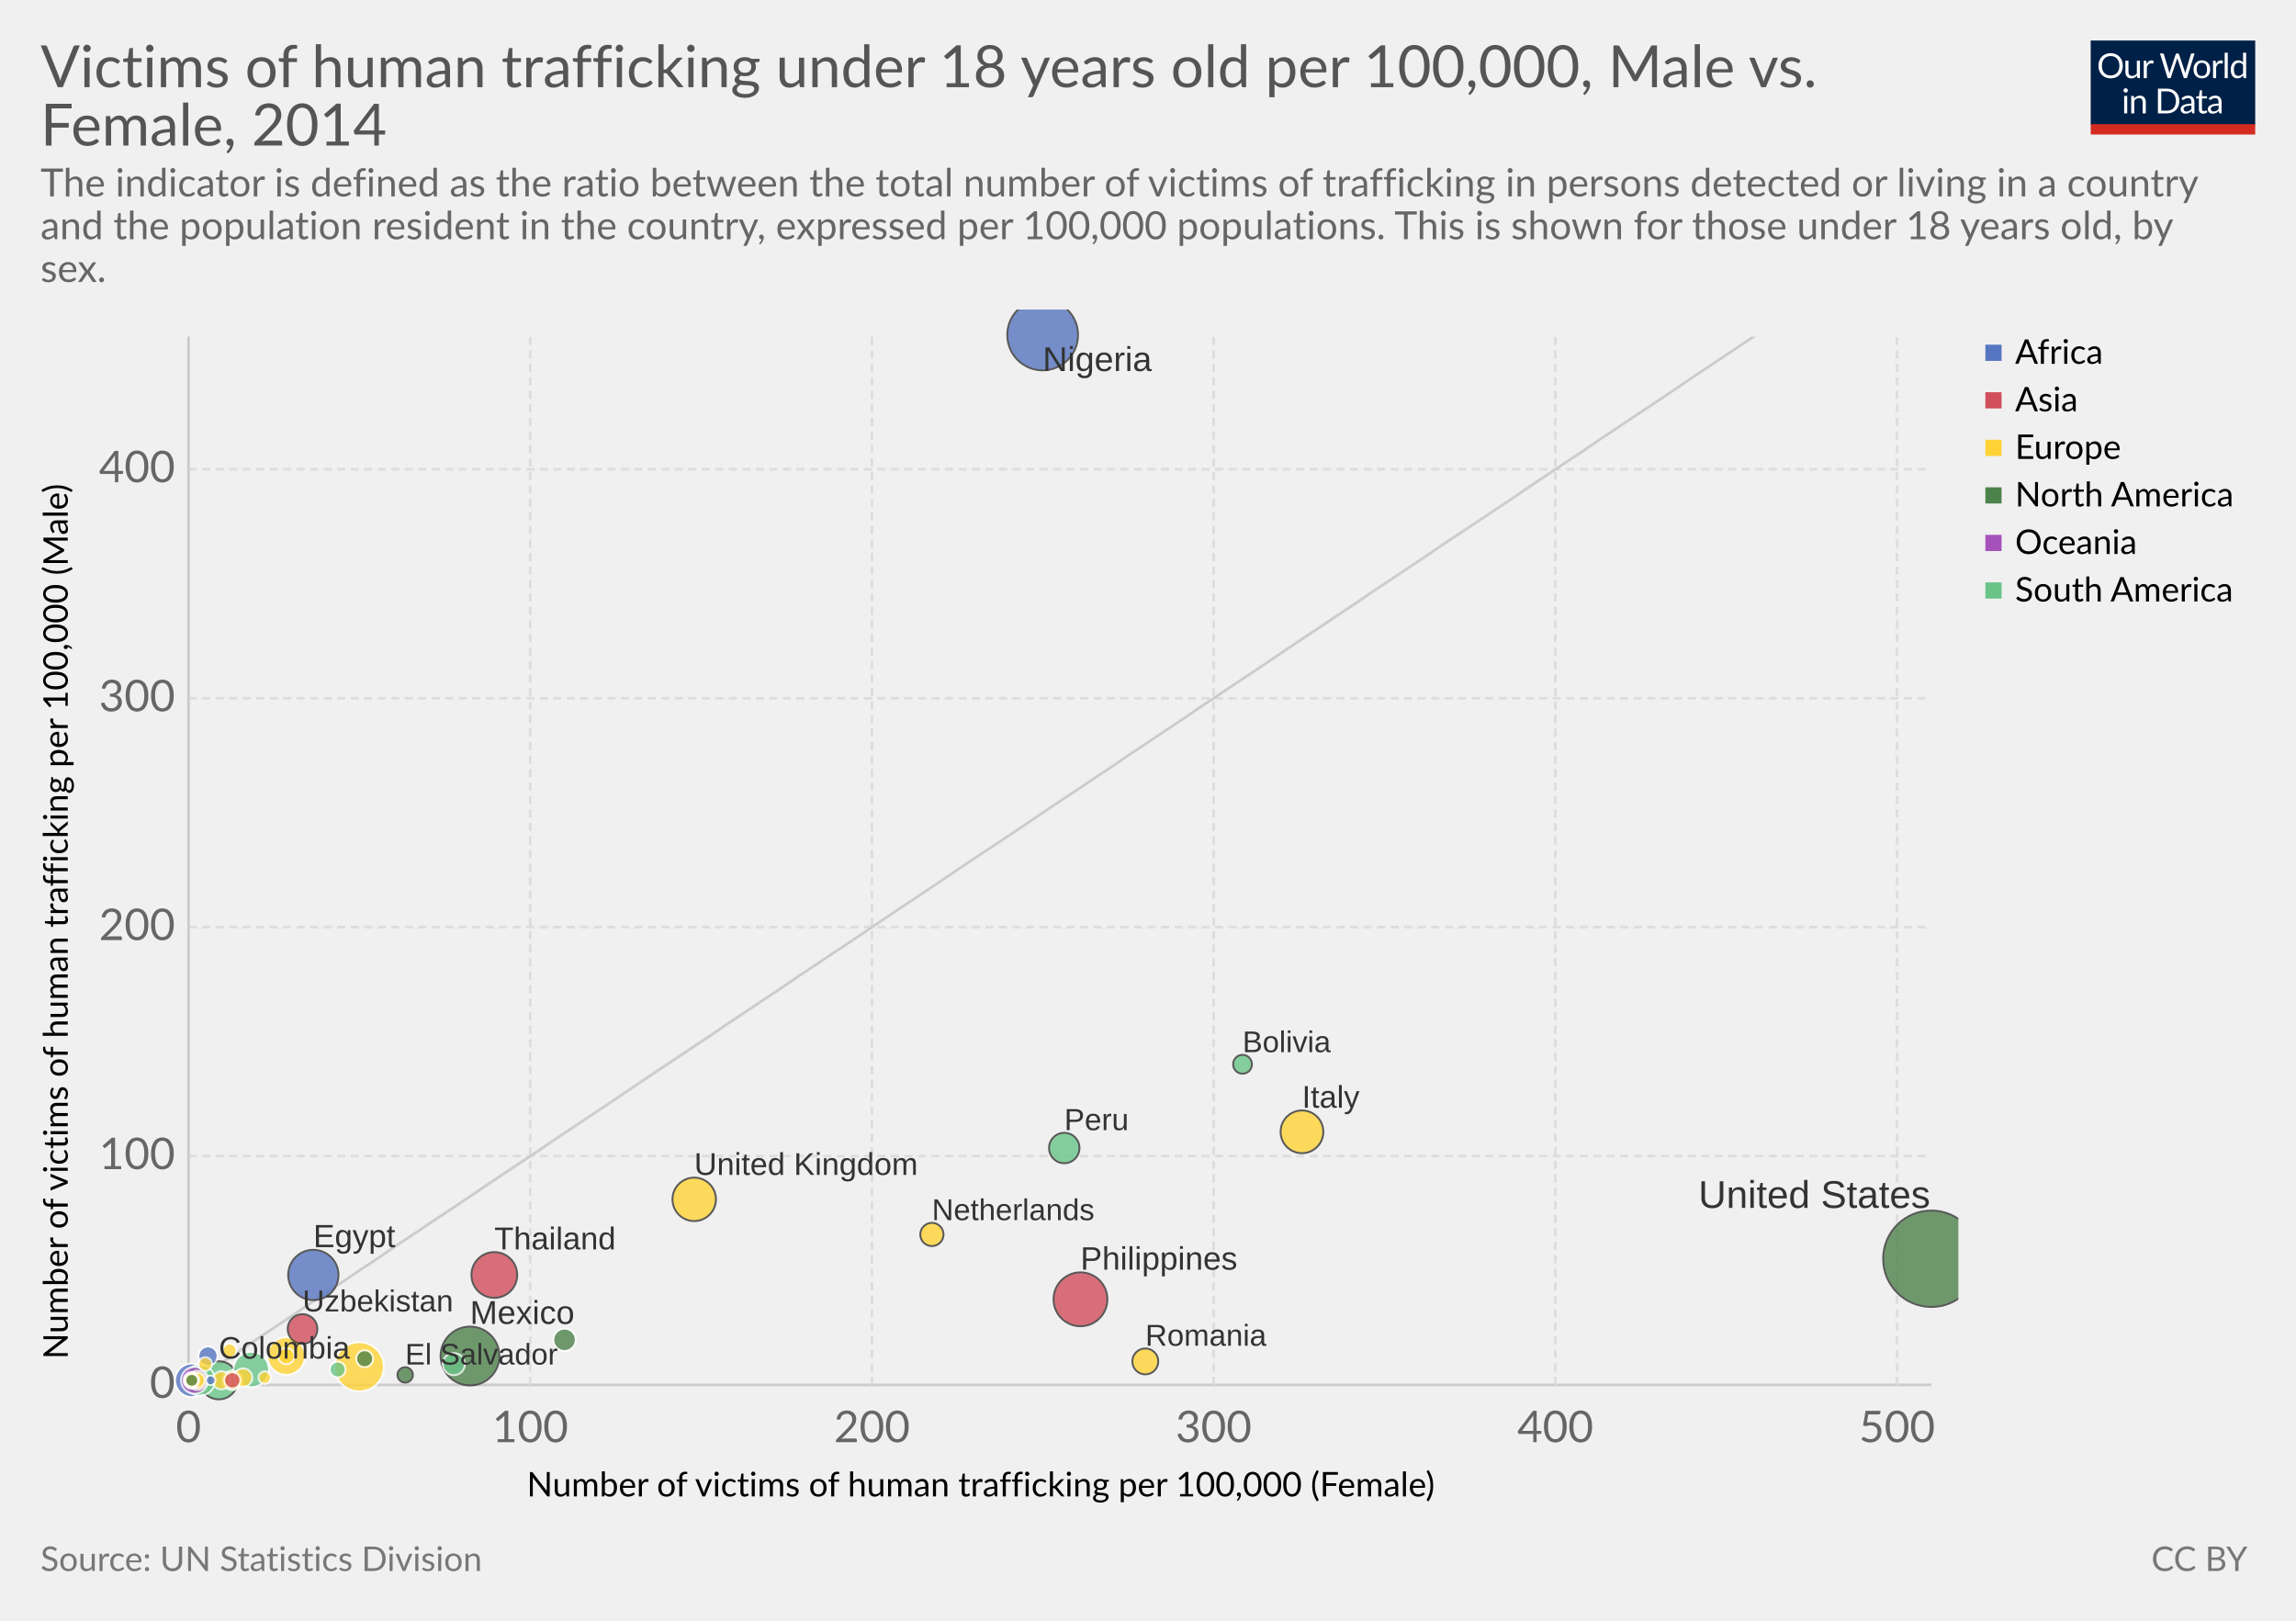
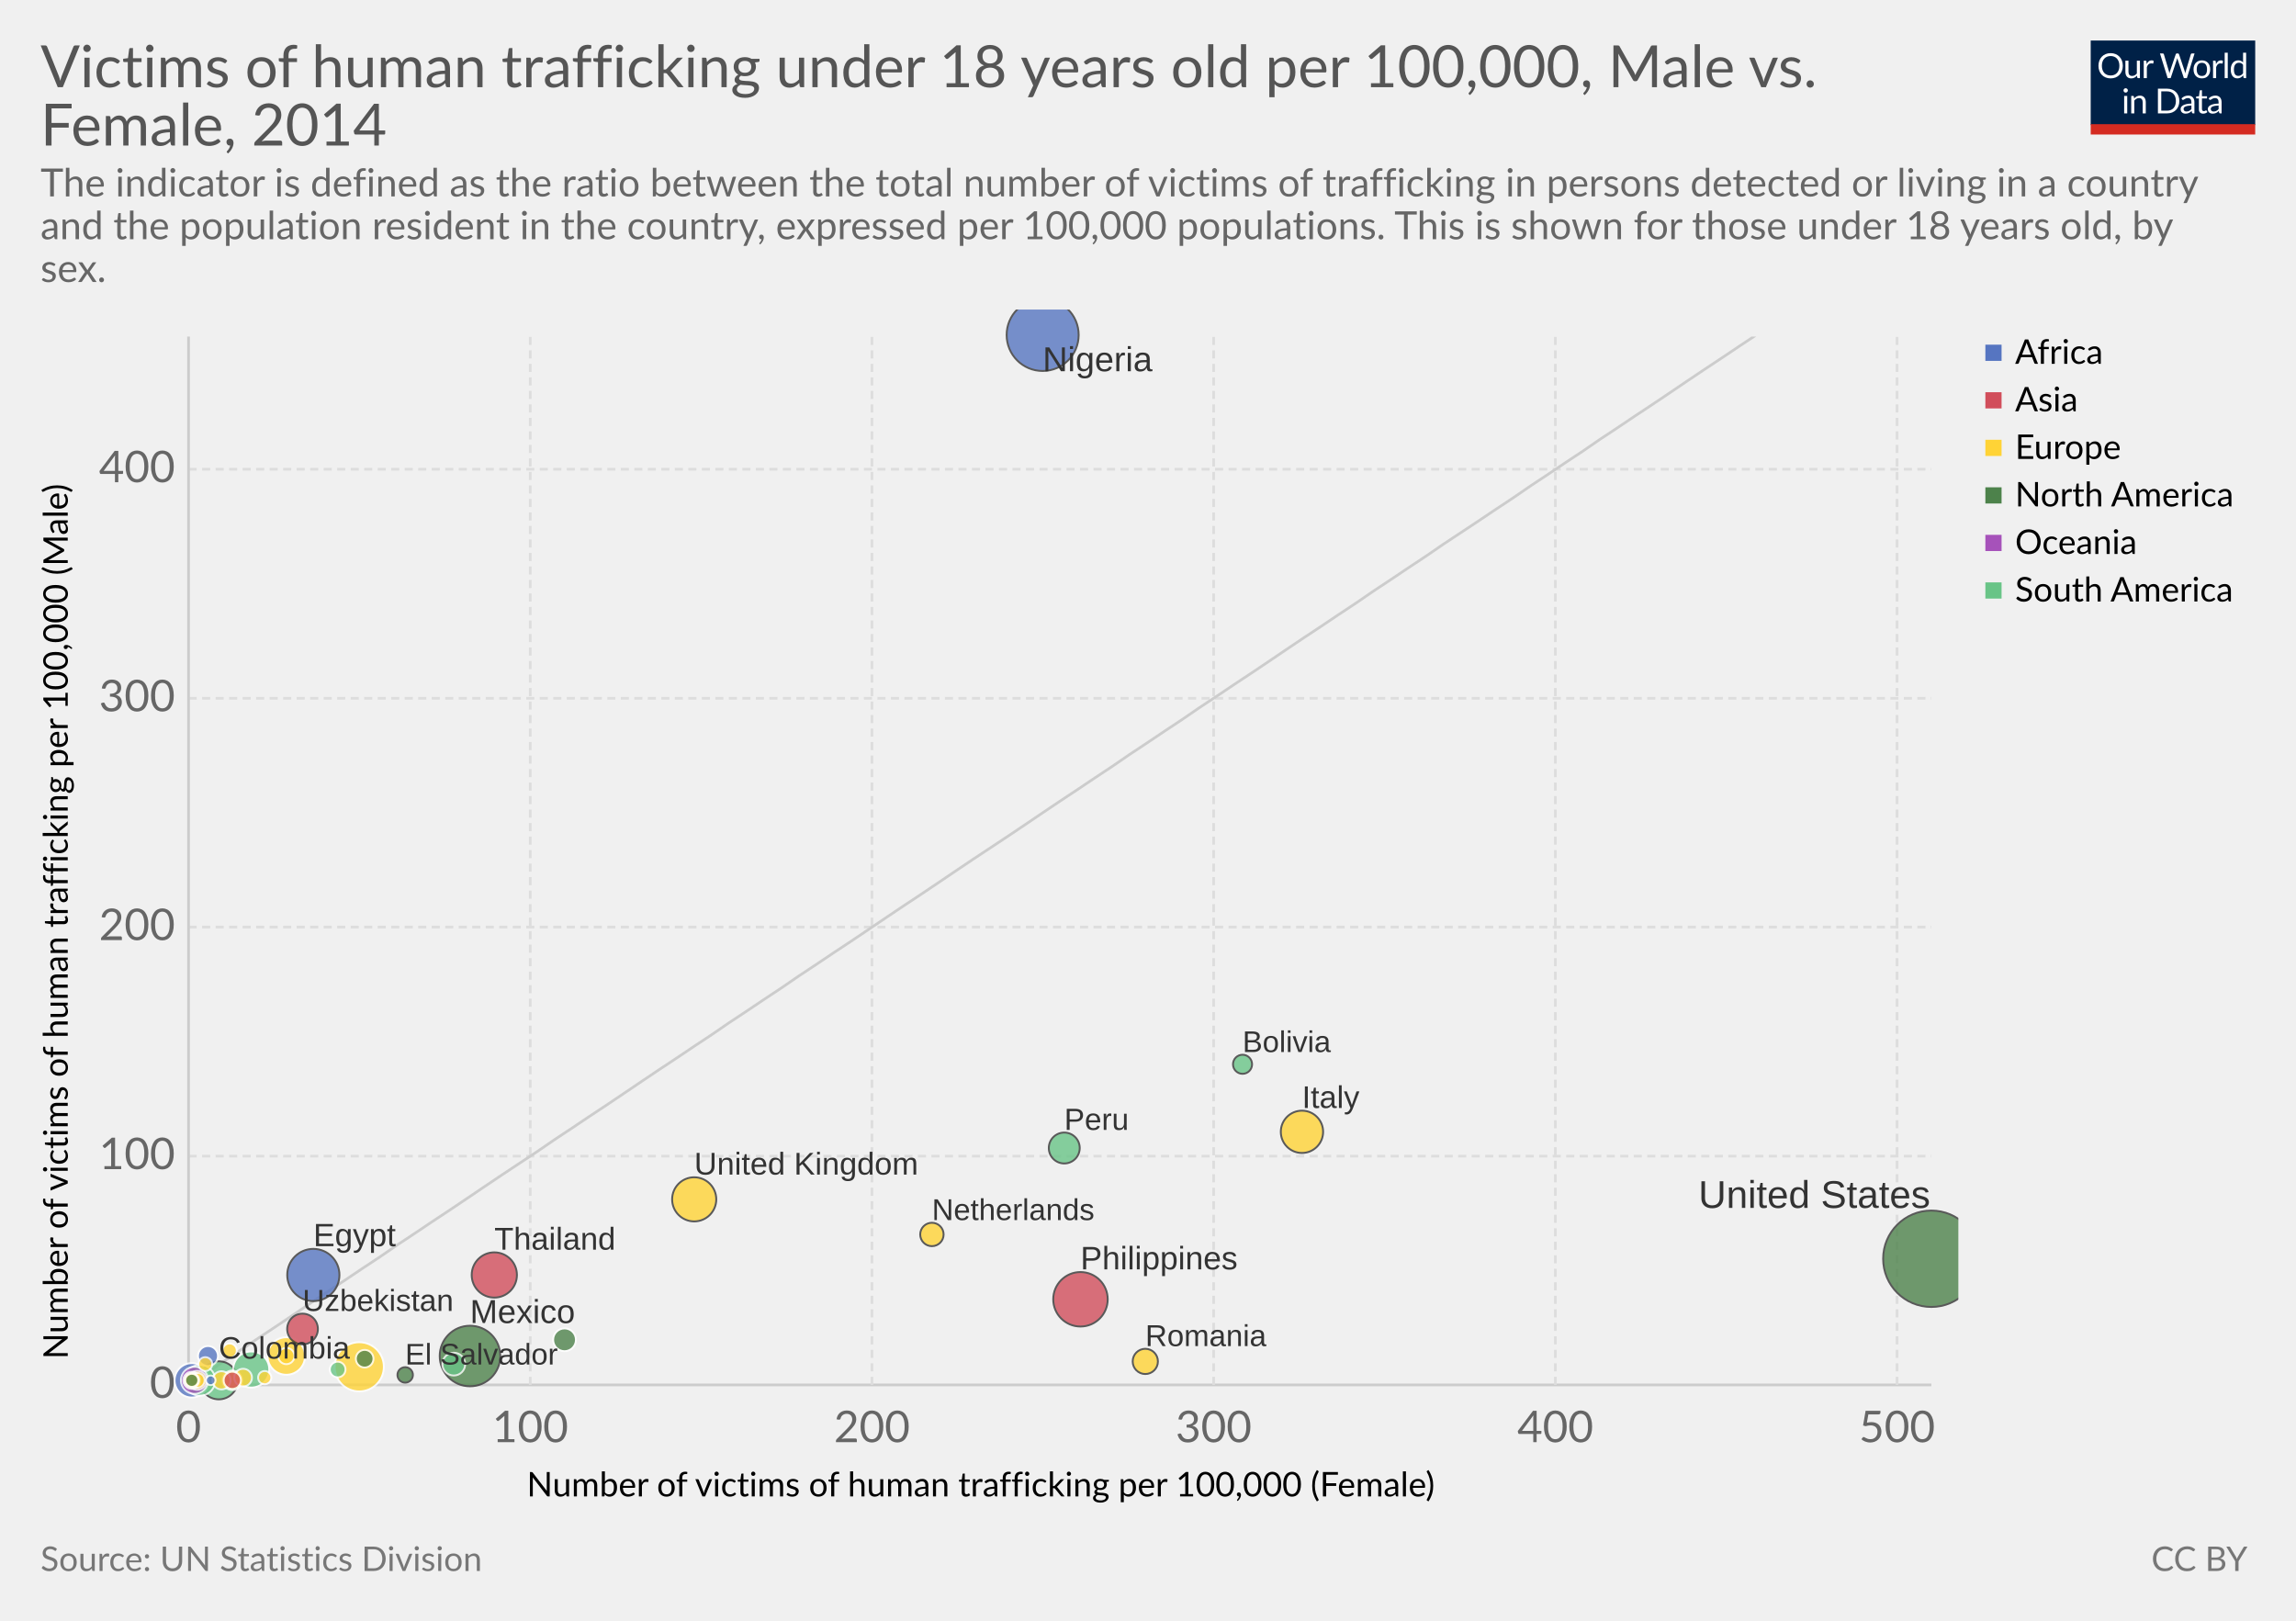
<svg xmlns="http://www.w3.org/2000/svg" version="1.1" style="font-family:Lato, 'Helvetica Neue', Helvetica, Arial, sans-serif;font-size:18px;background-color:white;text-rendering:optimizeLegibility;-webkit-font-smoothing:antialiased" width="850" height="600">
  <g class="HeaderView">
    <g transform="translate(774, 15) scale(0.29)">
      <svg width="210" height="120" viewBox="0 0 210 120" fill="none">
        <g clip-path="url(#clip0)">
          <path d="M0 0H210V107.89H0V0Z" fill="#002147" />
          <path d="M40.979 32.248C40.979 34.609 40.605 36.78 39.857 38.76C39.109 40.725 38.053 42.419 36.689 43.842C35.325 45.265 33.682 46.372 31.761 47.164C29.854 47.941 27.742 48.33 25.425 48.33C23.107 48.33 20.995 47.941 19.089 47.164C17.182 46.372 15.547 45.265 14.183 43.842C12.819 42.419 11.763 40.725 11.015 38.76C10.267 36.78 9.893 34.609 9.893 32.248C9.893 29.887 10.267 27.723 11.015 25.758C11.763 23.778 12.819 22.077 14.183 20.654C15.547 19.217 17.182 18.102 19.089 17.31C20.995 16.518 23.107 16.122 25.425 16.122C27.742 16.122 29.854 16.518 31.761 17.31C33.682 18.102 35.325 19.217 36.689 20.654C38.053 22.077 39.109 23.778 39.857 25.758C40.605 27.723 40.979 29.887 40.979 32.248ZM36.601 32.248C36.601 30.312 36.337 28.574 35.809 27.034C35.281 25.494 34.533 24.196 33.565 23.14C32.597 22.069 31.423 21.248 30.045 20.676C28.666 20.104 27.126 19.818 25.425 19.818C23.738 19.818 22.205 20.104 20.827 20.676C19.448 21.248 18.267 22.069 17.285 23.14C16.317 24.196 15.569 25.494 15.041 27.034C14.513 28.574 14.249 30.312 14.249 32.248C14.249 34.184 14.513 35.922 15.041 37.462C15.569 38.987 16.317 40.285 17.285 41.356C18.267 42.412 19.448 43.226 20.827 43.798C22.205 44.355 23.738 44.634 25.425 44.634C27.126 44.634 28.666 44.355 30.045 43.798C31.423 43.226 32.597 42.412 33.565 41.356C34.533 40.285 35.281 38.987 35.809 37.462C36.337 35.922 36.601 34.184 36.601 32.248ZM62.823 25.714V48H60.491C59.934 48 59.582 47.729 59.435 47.186L59.127 44.788C58.159 45.859 57.074 46.724 55.871 47.384C54.669 48.029 53.29 48.352 51.735 48.352C50.518 48.352 49.44 48.154 48.501 47.758C47.577 47.347 46.8 46.775 46.169 46.042C45.539 45.309 45.062 44.421 44.739 43.38C44.431 42.339 44.277 41.187 44.277 39.926V25.714H48.193V39.926C48.193 41.613 48.575 42.918 49.337 43.842C50.115 44.766 51.295 45.228 52.879 45.228C54.038 45.228 55.116 44.957 56.113 44.414C57.125 43.857 58.057 43.094 58.907 42.126V25.714H62.823ZM71.43 30.18C72.135 28.655 73 27.467 74.027 26.616C75.053 25.751 76.307 25.318 77.789 25.318C78.258 25.318 78.705 25.369 79.131 25.472C79.571 25.575 79.959 25.736 80.297 25.956L80.011 28.882C79.923 29.249 79.703 29.432 79.351 29.432C79.145 29.432 78.845 29.388 78.449 29.3C78.053 29.212 77.605 29.168 77.107 29.168C76.403 29.168 75.772 29.271 75.215 29.476C74.672 29.681 74.181 29.989 73.741 30.4C73.315 30.796 72.927 31.295 72.575 31.896C72.237 32.483 71.929 33.157 71.651 33.92V48H67.713V25.714H69.957C70.382 25.714 70.675 25.795 70.837 25.956C70.998 26.117 71.108 26.396 71.167 26.792L71.43 30.18ZM132.589 16.474L122.755 48H118.927L110.941 23.954C110.867 23.719 110.794 23.47 110.721 23.206C110.662 22.942 110.596 22.663 110.523 22.37C110.449 22.663 110.376 22.942 110.303 23.206C110.23 23.47 110.156 23.719 110.083 23.954L102.053 48H98.225L88.391 16.474H91.933C92.314 16.474 92.629 16.569 92.879 16.76C93.143 16.951 93.311 17.193 93.385 17.486L99.897 39.398C99.999 39.794 100.095 40.219 100.183 40.674C100.285 41.129 100.381 41.613 100.469 42.126C100.571 41.613 100.674 41.129 100.777 40.674C100.894 40.205 101.019 39.779 101.151 39.398L108.565 17.486C108.653 17.237 108.821 17.009 109.071 16.804C109.335 16.584 109.65 16.474 110.017 16.474H111.249C111.63 16.474 111.938 16.569 112.173 16.76C112.407 16.951 112.583 17.193 112.701 17.486L120.093 39.398C120.225 39.779 120.342 40.19 120.445 40.63C120.562 41.07 120.672 41.532 120.775 42.016C120.848 41.532 120.929 41.07 121.017 40.63C121.105 40.19 121.2 39.779 121.303 39.398L127.837 17.486C127.91 17.222 128.072 16.987 128.321 16.782C128.585 16.577 128.9 16.474 129.267 16.474H132.589ZM141.94 25.362C143.568 25.362 145.034 25.633 146.34 26.176C147.645 26.719 148.76 27.489 149.684 28.486C150.608 29.483 151.312 30.693 151.796 32.116C152.294 33.524 152.544 35.101 152.544 36.846C152.544 38.606 152.294 40.19 151.796 41.598C151.312 43.006 150.608 44.209 149.684 45.206C148.76 46.203 147.645 46.973 146.34 47.516C145.034 48.044 143.568 48.308 141.94 48.308C140.297 48.308 138.816 48.044 137.496 47.516C136.19 46.973 135.076 46.203 134.152 45.206C133.228 44.209 132.516 43.006 132.018 41.598C131.534 40.19 131.292 38.606 131.292 36.846C131.292 35.101 131.534 33.524 132.018 32.116C132.516 30.693 133.228 29.483 134.152 28.486C135.076 27.489 136.19 26.719 137.496 26.176C138.816 25.633 140.297 25.362 141.94 25.362ZM141.94 45.25C144.14 45.25 145.782 44.517 146.868 43.05C147.953 41.569 148.496 39.508 148.496 36.868C148.496 34.213 147.953 32.145 146.868 30.664C145.782 29.183 144.14 28.442 141.94 28.442C140.825 28.442 139.85 28.633 139.014 29.014C138.192 29.395 137.503 29.945 136.946 30.664C136.403 31.383 135.992 32.27 135.714 33.326C135.45 34.367 135.318 35.548 135.318 36.868C135.318 39.508 135.86 41.569 136.946 43.05C138.046 44.517 139.71 45.25 141.94 45.25ZM159.908 30.18C160.612 28.655 161.478 27.467 162.504 26.616C163.531 25.751 164.785 25.318 166.266 25.318C166.736 25.318 167.183 25.369 167.608 25.472C168.048 25.575 168.437 25.736 168.774 25.956L168.488 28.882C168.4 29.249 168.18 29.432 167.828 29.432C167.623 29.432 167.322 29.388 166.926 29.3C166.53 29.212 166.083 29.168 165.584 29.168C164.88 29.168 164.25 29.271 163.692 29.476C163.15 29.681 162.658 29.989 162.218 30.4C161.793 30.796 161.404 31.295 161.052 31.896C160.715 32.483 160.407 33.157 160.128 33.92V48H156.19V25.714H158.434C158.86 25.714 159.153 25.795 159.314 25.956C159.476 26.117 159.586 26.396 159.644 26.792L159.908 30.18ZM174.946 15.594V48H171.03V15.594H174.946ZM194.496 31.016C193.763 30.033 192.971 29.351 192.12 28.97C191.269 28.574 190.316 28.376 189.26 28.376C187.192 28.376 185.601 29.117 184.486 30.598C183.371 32.079 182.814 34.191 182.814 36.934C182.814 38.386 182.939 39.633 183.188 40.674C183.437 41.701 183.804 42.551 184.288 43.226C184.772 43.886 185.366 44.37 186.07 44.678C186.774 44.986 187.573 45.14 188.468 45.14C189.759 45.14 190.881 44.847 191.834 44.26C192.802 43.673 193.689 42.845 194.496 41.774V31.016ZM198.412 15.594V48H196.08C195.523 48 195.171 47.729 195.024 47.186L194.672 44.48C193.719 45.624 192.633 46.548 191.416 47.252C190.199 47.956 188.791 48.308 187.192 48.308C185.916 48.308 184.757 48.066 183.716 47.582C182.675 47.083 181.787 46.357 181.054 45.404C180.321 44.451 179.756 43.263 179.36 41.84C178.964 40.417 178.766 38.782 178.766 36.934C178.766 35.291 178.986 33.766 179.426 32.358C179.866 30.935 180.497 29.703 181.318 28.662C182.139 27.621 183.144 26.807 184.332 26.22C185.535 25.619 186.884 25.318 188.38 25.318C189.744 25.318 190.91 25.553 191.878 26.022C192.861 26.477 193.733 27.115 194.496 27.936V15.594H198.412ZM46.614 70.714V93H42.698V70.714H46.614ZM47.45 63.718C47.45 64.099 47.369 64.459 47.208 64.796C47.061 65.119 46.856 65.412 46.592 65.676C46.343 65.925 46.042 66.123 45.69 66.27C45.352 66.417 44.993 66.49 44.612 66.49C44.23 66.49 43.871 66.417 43.534 66.27C43.211 66.123 42.925 65.925 42.676 65.676C42.426 65.412 42.228 65.119 42.082 64.796C41.935 64.459 41.862 64.099 41.862 63.718C41.862 63.337 41.935 62.977 42.082 62.64C42.228 62.288 42.426 61.987 42.676 61.738C42.925 61.474 43.211 61.269 43.534 61.122C43.871 60.975 44.23 60.902 44.612 60.902C44.993 60.902 45.352 60.975 45.69 61.122C46.042 61.269 46.343 61.474 46.592 61.738C46.856 61.987 47.061 62.288 47.208 62.64C47.369 62.977 47.45 63.337 47.45 63.718ZM55.424 73.948C55.908 73.405 56.422 72.914 56.964 72.474C57.507 72.034 58.079 71.66 58.68 71.352C59.296 71.029 59.941 70.787 60.616 70.626C61.306 70.45 62.046 70.362 62.838 70.362C64.055 70.362 65.126 70.567 66.05 70.978C66.989 71.374 67.766 71.946 68.382 72.694C69.013 73.427 69.49 74.315 69.812 75.356C70.135 76.397 70.296 77.549 70.296 78.81V93H66.358V78.81C66.358 77.123 65.969 75.818 65.192 74.894C64.43 73.955 63.264 73.486 61.694 73.486C60.535 73.486 59.45 73.765 58.438 74.322C57.441 74.879 56.517 75.635 55.666 76.588V93H51.728V70.714H54.082C54.639 70.714 54.984 70.985 55.116 71.528L55.424 73.948ZM113.129 77.248C113.129 79.609 112.755 81.758 112.007 83.694C111.259 85.63 110.203 87.287 108.839 88.666C107.475 90.045 105.832 91.115 103.911 91.878C102.004 92.626 99.892 93 97.575 93H85.805V61.474H97.575C99.892 61.474 102.004 61.855 103.911 62.618C105.832 63.366 107.475 64.437 108.839 65.83C110.203 67.209 111.259 68.866 112.007 70.802C112.755 72.738 113.129 74.887 113.129 77.248ZM108.751 77.248C108.751 75.312 108.487 73.581 107.959 72.056C107.431 70.531 106.683 69.24 105.715 68.184C104.747 67.128 103.574 66.321 102.195 65.764C100.816 65.207 99.276 64.928 97.575 64.928H90.073V89.546H97.575C99.276 89.546 100.816 89.267 102.195 88.71C103.574 88.153 104.747 87.353 105.715 86.312C106.683 85.256 107.431 83.965 107.959 82.44C108.487 80.915 108.751 79.184 108.751 77.248ZM128.553 82.968C126.749 83.027 125.209 83.173 123.933 83.408C122.672 83.628 121.638 83.921 120.831 84.288C120.039 84.655 119.46 85.087 119.093 85.586C118.741 86.085 118.565 86.642 118.565 87.258C118.565 87.845 118.661 88.351 118.851 88.776C119.042 89.201 119.299 89.553 119.621 89.832C119.959 90.096 120.347 90.294 120.787 90.426C121.242 90.543 121.726 90.602 122.239 90.602C122.929 90.602 123.559 90.536 124.131 90.404C124.703 90.257 125.239 90.052 125.737 89.788C126.251 89.524 126.735 89.209 127.189 88.842C127.659 88.475 128.113 88.057 128.553 87.588V82.968ZM115.903 73.86C117.135 72.672 118.463 71.785 119.885 71.198C121.308 70.611 122.885 70.318 124.615 70.318C125.862 70.318 126.969 70.523 127.937 70.934C128.905 71.345 129.719 71.917 130.379 72.65C131.039 73.383 131.538 74.271 131.875 75.312C132.213 76.353 132.381 77.497 132.381 78.744V93H130.643C130.262 93 129.969 92.941 129.763 92.824C129.558 92.692 129.397 92.443 129.279 92.076L128.839 89.964C128.253 90.507 127.681 90.991 127.123 91.416C126.566 91.827 125.979 92.179 125.363 92.472C124.747 92.751 124.087 92.963 123.383 93.11C122.694 93.271 121.924 93.352 121.073 93.352C120.208 93.352 119.394 93.235 118.631 93C117.869 92.751 117.201 92.384 116.629 91.9C116.072 91.416 115.625 90.807 115.287 90.074C114.965 89.326 114.803 88.446 114.803 87.434C114.803 86.554 115.045 85.711 115.529 84.904C116.013 84.083 116.798 83.357 117.883 82.726C118.969 82.095 120.384 81.582 122.129 81.186C123.875 80.775 126.016 80.541 128.553 80.482V78.744C128.553 77.013 128.179 75.708 127.431 74.828C126.683 73.933 125.591 73.486 124.153 73.486C123.185 73.486 122.371 73.611 121.711 73.86C121.066 74.095 120.501 74.366 120.017 74.674C119.548 74.967 119.137 75.239 118.785 75.488C118.448 75.723 118.111 75.84 117.773 75.84C117.509 75.84 117.282 75.774 117.091 75.642C116.901 75.495 116.739 75.319 116.607 75.114L115.903 73.86ZM143.568 93.352C141.808 93.352 140.451 92.861 139.498 91.878C138.559 90.895 138.09 89.48 138.09 87.632V73.992H135.406C135.171 73.992 134.973 73.926 134.812 73.794C134.65 73.647 134.57 73.427 134.57 73.134V71.572L138.222 71.11L139.124 64.224C139.168 64.004 139.263 63.828 139.41 63.696C139.571 63.549 139.776 63.476 140.026 63.476H142.006V71.154H148.452V73.992H142.006V87.368C142.006 88.307 142.233 89.003 142.688 89.458C143.142 89.913 143.729 90.14 144.448 90.14C144.858 90.14 145.21 90.089 145.504 89.986C145.812 89.869 146.076 89.744 146.296 89.612C146.516 89.48 146.699 89.363 146.846 89.26C147.007 89.143 147.146 89.084 147.264 89.084C147.469 89.084 147.652 89.209 147.814 89.458L148.958 91.328C148.283 91.959 147.469 92.457 146.516 92.824C145.562 93.176 144.58 93.352 143.568 93.352ZM163.253 82.968C161.449 83.027 159.909 83.173 158.633 83.408C157.372 83.628 156.338 83.921 155.531 84.288C154.739 84.655 154.16 85.087 153.793 85.586C153.441 86.085 153.265 86.642 153.265 87.258C153.265 87.845 153.36 88.351 153.551 88.776C153.742 89.201 153.998 89.553 154.321 89.832C154.658 90.096 155.047 90.294 155.487 90.426C155.942 90.543 156.426 90.602 156.939 90.602C157.628 90.602 158.259 90.536 158.831 90.404C159.403 90.257 159.938 90.052 160.437 89.788C160.95 89.524 161.434 89.209 161.889 88.842C162.358 88.475 162.813 88.057 163.253 87.588V82.968ZM150.603 73.86C151.835 72.672 153.162 71.785 154.585 71.198C156.008 70.611 157.584 70.318 159.315 70.318C160.562 70.318 161.669 70.523 162.637 70.934C163.605 71.345 164.419 71.917 165.079 72.65C165.739 73.383 166.238 74.271 166.575 75.312C166.912 76.353 167.081 77.497 167.081 78.744V93H165.343C164.962 93 164.668 92.941 164.463 92.824C164.258 92.692 164.096 92.443 163.979 92.076L163.539 89.964C162.952 90.507 162.38 90.991 161.823 91.416C161.266 91.827 160.679 92.179 160.063 92.472C159.447 92.751 158.787 92.963 158.083 93.11C157.394 93.271 156.624 93.352 155.773 93.352C154.908 93.352 154.094 93.235 153.331 93C152.568 92.751 151.901 92.384 151.329 91.9C150.772 91.416 150.324 90.807 149.987 90.074C149.664 89.326 149.503 88.446 149.503 87.434C149.503 86.554 149.745 85.711 150.229 84.904C150.713 84.083 151.498 83.357 152.583 82.726C153.668 82.095 155.084 81.582 156.829 81.186C158.574 80.775 160.716 80.541 163.253 80.482V78.744C163.253 77.013 162.879 75.708 162.131 74.828C161.383 73.933 160.29 73.486 158.853 73.486C157.885 73.486 157.071 73.611 156.411 73.86C155.766 74.095 155.201 74.366 154.717 74.674C154.248 74.967 153.837 75.239 153.485 75.488C153.148 75.723 152.81 75.84 152.473 75.84C152.209 75.84 151.982 75.774 151.791 75.642C151.6 75.495 151.439 75.319 151.307 75.114L150.603 73.86Z" fill="white" />
          <rect y="106.789" width="210" height="13.211" fill="#D42B21" />
        </g>
        <defs>
          <clipPath id="clip0">
            <rect width="210" height="120" fill="white" />
          </clipPath>
        </defs>
      </svg>
    </g>
    <a href="https://ourworldindata.org/grapher/victims-of-human-trafficking-under-18-male-vs-female" target="_blank">
      <text font-size="21.60" x="15.0" y="32.3" fill="#555">
        <tspan x="15" y="32.28">Victims of human trafficking under 18 years old per 100,000, Male vs.</tspan>
        <tspan x="15" y="53.88">Female, 2014</tspan>
      </text>
    </a>
    <text font-size="14.40" x="15.0" y="72.7" fill="#666">
      <tspan x="15" y="72.72">The indicator is defined as the ratio between the total number of victims of trafficking in persons 
detected or living in a country</tspan>
      <tspan x="15" y="88.56">and the population resident in the country, expressed per 100,000 
populations. This is shown for those under 18 years old, by</tspan>
      <tspan x="15" y="104.4">sex.</tspan>
    </text>
  </g>
  <g>
    <g class="AxisBoxView">
      <g class="HorizontalAxis">
        <text font-size="12.60" x="195.0" y="554.0">
          <tspan x="195.026" y="553.98">Number of victims of human trafficking per 100,000 (Female)</tspan>
        </text>
        <text x="69.8" y="533.9" fill="#666" text-anchor="middle" font-size="16.2">0</text>
        <text x="196.3" y="533.9" fill="#666" text-anchor="middle" font-size="16.2">100</text>
        <text x="322.8" y="533.9" fill="#666" text-anchor="middle" font-size="16.2">200</text>
        <text x="449.3" y="533.9" fill="#666" text-anchor="middle" font-size="16.2">300</text>
        <text x="575.8" y="533.9" fill="#666" text-anchor="middle" font-size="16.2">400</text>
        <text x="702.3" y="533.9" fill="#666" text-anchor="middle" font-size="16.2">500</text>
      </g>
      <g class="VerticalAxis">
        <text font-size="12.60" x="-503.2" y="25.1" transform="rotate(-90)">
          <tspan x="-503.153" y="25.08">Number of victims of human trafficking per 100,000 (Male)</tspan>
        </text>
        <text x="64.82" y="512.7" fill="#666" dominant-baseline="middle" text-anchor="end" font-size="16.2">0</text>
        <text x="64.82" y="428" fill="#666" dominant-baseline="middle" text-anchor="end" font-size="16.2">100</text>
        <text x="64.82" y="343.2" fill="#666" dominant-baseline="middle" text-anchor="end" font-size="16.2">200</text>
        <text x="64.82" y="258.5" fill="#666" dominant-baseline="middle" text-anchor="end" font-size="16.2">300</text>
        <text x="64.82" y="173.7" fill="#666" dominant-baseline="middle" text-anchor="end" font-size="16.2">400</text>
      </g>
      <g class="AxisGridLines">
        <line x1="69.82" y1="512.7" x2="715.00" y2="512.7" stroke="#ccc" />
        <line x1="69.82" y1="428" x2="715.00" y2="428" stroke="#ddd" stroke-dasharray="3,2" />
        <line x1="69.82" y1="343.2" x2="715.00" y2="343.2" stroke="#ddd" stroke-dasharray="3,2" />
        <line x1="69.82" y1="258.5" x2="715.00" y2="258.5" stroke="#ddd" stroke-dasharray="3,2" />
        <line x1="69.82" y1="173.7" x2="715.00" y2="173.7" stroke="#ddd" stroke-dasharray="3,2" />
      </g>
      <g class="AxisGridLines">
        <line x1="69.8" y1="512.70" x2="69.8" y2="124.60" stroke="#ccc" />
        <line x1="196.3" y1="512.70" x2="196.3" y2="124.60" stroke="#ddd" stroke-dasharray="3,2" />
        <line x1="322.8" y1="512.70" x2="322.8" y2="124.60" stroke="#ddd" stroke-dasharray="3,2" />
        <line x1="449.3" y1="512.70" x2="449.3" y2="124.60" stroke="#ddd" stroke-dasharray="3,2" />
        <line x1="575.8" y1="512.70" x2="575.8" y2="124.60" stroke="#ddd" stroke-dasharray="3,2" />
        <line x1="702.3" y1="512.70" x2="702.3" y2="124.60" stroke="#ddd" stroke-dasharray="3,2" />
      </g>
    </g>
    <g class="ComparisonLine">
      <defs>
-         <clipPath id="axisBounds-2283">
+         <clipPath id="axisBounds-41">
          <rect x="69.816" y="124.6" width="645.184" height="388.1" />
        </clipPath>
      </defs>
-       <path d="M69.8,512.7L76.3,508.4L82.7,504.1L89.2,499.7L95.6,495.4L102.1,491.1L108.5,486.8L115,482.4L121.4,478.1L127.9,473.8L134.3,469.5L140.8,465.2L147.2,460.8L153.7,456.5L160.1,452.2L166.6,447.9L173,443.6L179.5,439.2L185.9,434.9L192.4,430.6L198.9,426.3L205.3,421.9L211.8,417.6L218.2,413.3L224.7,409L231.1,404.7L237.6,400.3L244,396L250.5,391.7L256.9,387.4L263.4,383.1L269.8,378.7L276.3,374.4L282.7,370.1L289.2,365.8L295.6,361.4L302.1,357.1L308.5,352.8L315,348.5L321.4,344.2L327.9,339.8L334.3,335.5L340.8,331.2L347.2,326.9L353.7,322.5L360.1,318.2L366.6,313.9L373.1,309.6L379.5,305.3L386,300.9L392.4,296.6L398.9,292.3L405.3,288L411.8,283.7L418.2,279.3L424.7,275L431.1,270.7L437.6,266.4L444,262L450.5,257.7L456.9,253.4L463.4,249.1L469.8,244.8L476.3,240.4L482.7,236.1L489.2,231.8L495.6,227.5L502.1,223.2L508.5,218.8L515,214.5L521.4,210.2L527.9,205.9L534.3,201.5L540.8,197.2L547.3,192.9L553.7,188.6L560.2,184.3L566.6,179.9L573.1,175.6L579.5,171.3L586,167L592.4,162.6L598.9,158.3L605.3,154L611.8,149.7L618.2,145.4L624.7,141L631.1,136.7L637.6,132.4L644,128.1L650.5,123.8L656.9,119.4L663.4,115.1L669.8,110.8L676.3,106.5L682.7,102.1L689.2,97.8L695.6,93.5L702.1,89.2L708.5,84.9" clip-path="url(#axisBounds-2283)" fill="none" stroke="#ccc" />
-     </g>
-     <g class="PointsWithLabels clickable" clip-path="url(#scatterBounds-2284)" font-family="Arial, sans-serif">
+       <path d="M69.8,512.7L76.3,508.4L82.7,504.1L89.2,499.7L95.6,495.4L102.1,491.1L108.5,486.8L115,482.4L121.4,478.1L127.9,473.8L134.3,469.5L140.8,465.2L147.2,460.8L153.7,456.5L160.1,452.2L166.6,447.9L173,443.6L179.5,439.2L185.9,434.9L192.4,430.6L198.9,426.3L205.3,421.9L211.8,417.6L218.2,413.3L224.7,409L231.1,404.7L237.6,400.3L244,396L250.5,391.7L256.9,387.4L263.4,383.1L269.8,378.7L276.3,374.4L282.7,370.1L289.2,365.8L295.6,361.4L302.1,357.1L308.5,352.8L315,348.5L321.4,344.2L327.9,339.8L334.3,335.5L340.8,331.2L347.2,326.9L353.7,322.5L360.1,318.2L366.6,313.9L373.1,309.6L379.5,305.3L386,300.9L392.4,296.6L398.9,292.3L405.3,288L411.8,283.7L418.2,279.3L424.7,275L431.1,270.7L437.6,266.4L444,262L450.5,257.7L456.9,253.4L463.4,249.1L469.8,244.8L476.3,240.4L482.7,236.1L489.2,231.8L495.6,227.5L502.1,223.2L508.5,218.8L515,214.5L521.4,210.2L527.9,205.9L534.3,201.5L540.8,197.2L547.3,192.9L553.7,188.6L560.2,184.3L566.6,179.9L573.1,175.6L579.5,171.3L586,167L592.4,162.6L598.9,158.3L605.3,154L611.8,149.7L618.2,145.4L624.7,141L631.1,136.7L637.6,132.4L644,128.1L650.5,123.8L656.9,119.4L663.4,115.1L669.8,110.8L676.3,106.5L682.7,102.1L689.2,97.8L695.6,93.5L702.1,89.2L708.5,84.9" clip-path="url(#axisBounds-41)" fill="none" stroke="#ccc" />
+     </g>
+     <g class="PointsWithLabels clickable" clip-path="url(#scatterBounds-42)" font-family="Arial, sans-serif">
      <rect x="69.816" y="124.6" width="645.184" height="388.1" fill="rgba(255,255,255,0)" />
      <defs>
-         <clipPath id="scatterBounds-2284">
+         <clipPath id="scatterBounds-42">
          <rect x="59.816" y="114.6" width="665.184" height="408.1" />
        </clipPath>
      </defs>
      <g class="key-United-States_0">
        <circle cx="715.00" cy="466.00" r="17.84" fill="#4d824b" opacity="0.8" stroke="#333" stroke-width="0.7" />
      </g>
      <g class="key-Nigeria_0">
-         <circle cx="386.00" cy="124.00" r="13.10" fill="#5675c1" opacity="0.8" stroke="#333" stroke-width="0.7" />
+         <circle cx="386.00" cy="124.00" r="13.33" fill="#5675c1" opacity="0.8" stroke="#333" stroke-width="0.7" />
      </g>
      <g class="key-Mexico_0">
-         <circle cx="174.00" cy="502.00" r="10.89" fill="#4d824b" opacity="0.8" stroke="#333" stroke-width="0.7" />
+         <circle cx="174.00" cy="502.00" r="11.21" fill="#4d824b" opacity="0.8" stroke="#333" stroke-width="0.7" />
      </g>
      <g class="key-Philippines_0">
-         <circle cx="400.00" cy="481.00" r="9.97" fill="#d14e5b" opacity="0.8" stroke="#333" stroke-width="0.7" />
+         <circle cx="400.00" cy="481.00" r="10.08" fill="#d14e5b" opacity="0.8" stroke="#333" stroke-width="0.7" />
      </g>
      <g class="key-Egypt_0">
-         <circle cx="116.00" cy="472.00" r="9.31" fill="#5675c1" opacity="0.8" stroke="#333" stroke-width="0.7" />
+         <circle cx="116.00" cy="472.00" r="9.66" fill="#5675c1" opacity="0.8" stroke="#333" stroke-width="0.7" />
      </g>
      <g class="key-Germany_0">
-         <circle cx="133.00" cy="506.00" r="9.12" fill="#ffd336" opacity="0.8" stroke="#fff" stroke-width="0.7" />
+         <circle cx="133.00" cy="506.00" r="9.11" fill="#ffd336" opacity="0.8" stroke="#fff" stroke-width="0.7" />
      </g>
      <g class="key-Thailand_0">
-         <circle cx="183.00" cy="472.00" r="8.47" fill="#d14e5b" opacity="0.8" stroke="#333" stroke-width="0.7" />
+         <circle cx="183.00" cy="472.00" r="8.37" fill="#d14e5b" opacity="0.8" stroke="#333" stroke-width="0.7" />
      </g>
      <g class="key-United-Kingdom_0">
-         <circle cx="257.00" cy="444.00" r="8.04" fill="#ffd336" opacity="0.8" stroke="#333" stroke-width="0.7" />
+         <circle cx="257.00" cy="444.00" r="8.17" fill="#ffd336" opacity="0.8" stroke="#333" stroke-width="0.7" />
      </g>
      <g class="key-Italy_0">
-         <circle cx="482.00" cy="419.00" r="7.91" fill="#ffd336" opacity="0.8" stroke="#333" stroke-width="0.7" />
+         <circle cx="482.00" cy="419.00" r="7.83" fill="#ffd336" opacity="0.8" stroke="#333" stroke-width="0.7" />
      </g>
      <g class="key-Colombia_0">
-         <circle cx="81.00" cy="511.00" r="7.05" fill="#69c487" opacity="0.8" stroke="#333" stroke-width="0.7" />
+         <circle cx="81.00" cy="511.00" r="7.04" fill="#69c487" opacity="0.8" stroke="#333" stroke-width="0.7" />
      </g>
      <g class="key-Spain_0">
-         <circle cx="106.00" cy="502.00" r="6.97" fill="#ffd336" opacity="0.8" stroke="#fff" stroke-width="0.7" />
+         <circle cx="106.00" cy="502.00" r="6.95" fill="#ffd336" opacity="0.8" stroke="#fff" stroke-width="0.7" />
      </g>
      <g class="key-Argentina_0">
-         <circle cx="93.00" cy="507.00" r="6.56" fill="#69c487" opacity="0.8" stroke="#fff" stroke-width="0.7" />
+         <circle cx="93.00" cy="507.00" r="6.69" fill="#69c487" opacity="0.8" stroke="#fff" stroke-width="0.7" />
      </g>
      <g class="key-Uganda_0">
-         <circle cx="71.00" cy="511.00" r="6.20" fill="#5675c1" opacity="0.8" stroke="#fff" stroke-width="0.7" />
+         <circle cx="71.00" cy="511.00" r="6.37" fill="#5675c1" opacity="0.8" stroke="#fff" stroke-width="0.7" />
+       </g>
+       <g class="key-Peru_0">
+         <circle cx="394.00" cy="425.00" r="5.72" fill="#69c487" opacity="0.8" stroke="#333" stroke-width="0.7" />
      </g>
      <g class="key-Venezuela_0">
-         <circle cx="74.00" cy="511.00" r="5.66" fill="#69c487" opacity="0.8" stroke="#fff" stroke-width="0.7" />
-       </g>
-       <g class="key-Peru_0">
-         <circle cx="394.00" cy="425.00" r="5.63" fill="#69c487" opacity="0.8" stroke="#333" stroke-width="0.7" />
+         <circle cx="74.00" cy="511.00" r="5.70" fill="#69c487" opacity="0.8" stroke="#fff" stroke-width="0.7" />
      </g>
      <g class="key-Uzbekistan_0">
-         <circle cx="112.00" cy="492.00" r="5.49" fill="#d14e5b" opacity="0.8" stroke="#333" stroke-width="0.7" />
+         <circle cx="112.00" cy="492.00" r="5.68" fill="#d14e5b" opacity="0.8" stroke="#333" stroke-width="0.7" />
      </g>
      <g class="key-Australia_0">
-         <circle cx="72.00" cy="511.00" r="4.99" fill="#a652ba" opacity="0.8" stroke="#fff" stroke-width="0.7" />
+         <circle cx="72.00" cy="511.00" r="5.03" fill="#a652ba" opacity="0.8" stroke="#fff" stroke-width="0.7" />
      </g>
      <g class="key-Romania_0">
-         <circle cx="424.00" cy="504.00" r="4.80" fill="#ffd336" opacity="0.8" stroke="#333" stroke-width="0.7" />
+         <circle cx="424.00" cy="504.00" r="4.67" fill="#ffd336" opacity="0.8" stroke="#333" stroke-width="0.7" />
      </g>
      <g class="key-Netherlands_0">
-         <circle cx="345.00" cy="457.00" r="4.30" fill="#ffd336" opacity="0.8" stroke="#333" stroke-width="0.7" />
+         <circle cx="345.00" cy="457.00" r="4.33" fill="#ffd336" opacity="0.8" stroke="#333" stroke-width="0.7" />
      </g>
      <g class="key-Guatemala_0">
-         <circle cx="209.00" cy="496.00" r="4.16" fill="#4d824b" opacity="0.8" stroke="#fff" stroke-width="0.7" />
+         <circle cx="209.00" cy="496.00" r="4.22" fill="#4d824b" opacity="0.8" stroke="#fff" stroke-width="0.7" />
      </g>
      <g class="key-Ecuador_0">
-         <circle cx="168.00" cy="505.00" r="4.10" fill="#69c487" opacity="0.8" stroke="#fff" stroke-width="0.7" />
+         <circle cx="168.00" cy="505.00" r="4.22" fill="#69c487" opacity="0.8" stroke="#fff" stroke-width="0.7" />
+       </g>
+       <g class="key-Guinea_0">
+         <circle cx="77.00" cy="502.00" r="3.70" fill="#5675c1" opacity="0.8" stroke="#fff" stroke-width="0.7" />
      </g>
      <g class="key-Greece_0">
-         <circle cx="86.00" cy="511.00" r="3.64" fill="#ffd336" opacity="0.8" stroke="#fff" stroke-width="0.7" />
-       </g>
-       <g class="key-Guinea_0">
-         <circle cx="77.00" cy="502.00" r="3.54" fill="#5675c1" opacity="0.8" stroke="#fff" stroke-width="0.7" />
+         <circle cx="86.00" cy="511.00" r="3.63" fill="#ffd336" opacity="0.8" stroke="#fff" stroke-width="0.7" />
+       </g>
+       <g class="key-Bolivia_0">
+         <circle cx="460.00" cy="394.00" r="3.53" fill="#69c487" opacity="0.8" stroke="#333" stroke-width="0.7" />
      </g>
      <g class="key-Portugal_0">
-         <circle cx="73.00" cy="511.00" r="3.54" fill="#ffd336" opacity="0.8" stroke="#fff" stroke-width="0.7" />
-       </g>
-       <g class="key-Bolivia_0">
-         <circle cx="460.00" cy="394.00" r="3.49" fill="#69c487" opacity="0.8" stroke="#333" stroke-width="0.7" />
+         <circle cx="73.00" cy="511.00" r="3.52" fill="#ffd336" opacity="0.8" stroke="#fff" stroke-width="0.7" />
+       </g>
+       <g class="key-Belarus_0">
+         <circle cx="82.00" cy="511.00" r="3.37" fill="#ffd336" opacity="0.8" stroke="#fff" stroke-width="0.7" />
      </g>
      <g class="key-Serbia_0">
-         <circle cx="90.00" cy="510.00" r="3.41" fill="#ffd336" opacity="0.8" stroke="#fff" stroke-width="0.7" />
-       </g>
-       <g class="key-Belarus_0">
-         <circle cx="82.00" cy="511.00" r="3.36" fill="#ffd336" opacity="0.8" stroke="#fff" stroke-width="0.7" />
+         <circle cx="90.00" cy="510.00" r="3.28" fill="#ffd336" opacity="0.8" stroke="#fff" stroke-width="0.7" />
      </g>
      <g class="key-Honduras_0">
-         <circle cx="135.00" cy="503.00" r="3.14" fill="#4d824b" opacity="0.8" stroke="#fff" stroke-width="0.7" />
+         <circle cx="135.00" cy="503.00" r="3.27" fill="#4d824b" opacity="0.8" stroke="#fff" stroke-width="0.7" />
+       </g>
+       <g class="key-Tajikistan_0">
+         <circle cx="86.00" cy="511.00" r="3.20" fill="#d14e5b" opacity="0.8" stroke="#fff" stroke-width="0.7" />
      </g>
      <g class="key-Switzerland_0">
-         <circle cx="71.00" cy="511.00" r="3.10" fill="#ffd336" opacity="0.8" stroke="#fff" stroke-width="0.7" />
+         <circle cx="71.00" cy="511.00" r="3.18" fill="#ffd336" opacity="0.8" stroke="#fff" stroke-width="0.7" />
      </g>
      <g class="key-Bulgaria_0">
-         <circle cx="106.00" cy="502.00" r="3.03" fill="#ffd336" opacity="0.8" stroke="#fff" stroke-width="0.7" />
-       </g>
-       <g class="key-Tajikistan_0">
-         <circle cx="86.00" cy="511.00" r="3.00" fill="#d14e5b" opacity="0.8" stroke="#fff" stroke-width="0.7" />
+         <circle cx="106.00" cy="502.00" r="3.02" fill="#ffd336" opacity="0.8" stroke="#fff" stroke-width="0.7" />
      </g>
      <g class="key-Paraguay_0">
-         <circle cx="125.00" cy="507.00" r="2.94" fill="#69c487" opacity="0.8" stroke="#fff" stroke-width="0.7" />
+         <circle cx="125.00" cy="507.00" r="2.91" fill="#69c487" opacity="0.8" stroke="#fff" stroke-width="0.7" />
      </g>
      <g class="key-El-Salvador_0">
-         <circle cx="150.00" cy="509.00" r="2.85" fill="#4d824b" opacity="0.8" stroke="#333" stroke-width="0.7" />
+         <circle cx="150.00" cy="509.00" r="2.86" fill="#4d824b" opacity="0.8" stroke="#333" stroke-width="0.7" />
      </g>
      <g class="key-Denmark_0">
-         <circle cx="73.00" cy="511.00" r="2.73" fill="#ffd336" opacity="0.8" stroke="#fff" stroke-width="0.7" />
+         <circle cx="73.00" cy="511.00" r="2.75" fill="#ffd336" opacity="0.8" stroke="#fff" stroke-width="0.7" />
      </g>
      <g class="key-Finland_0">
-         <circle cx="71.00" cy="511.00" r="2.69" fill="#ffd336" opacity="0.8" stroke="#fff" stroke-width="0.7" />
+         <circle cx="71.00" cy="511.00" r="2.71" fill="#ffd336" opacity="0.8" stroke="#fff" stroke-width="0.7" />
      </g>
      <g class="key-Norway_0">
-         <circle cx="85.00" cy="500.00" r="2.61" fill="#ffd336" opacity="0.8" stroke="#fff" stroke-width="0.7" />
+         <circle cx="85.00" cy="500.00" r="2.66" fill="#ffd336" opacity="0.8" stroke="#fff" stroke-width="0.7" />
      </g>
      <g class="key-Ireland_0">
-         <circle cx="76.00" cy="505.00" r="2.54" fill="#ffd336" opacity="0.8" stroke="#fff" stroke-width="0.7" />
+         <circle cx="76.00" cy="505.00" r="2.57" fill="#ffd336" opacity="0.8" stroke="#fff" stroke-width="0.7" />
+       </g>
+       <g class="key-Moldova_0">
+         <circle cx="98.00" cy="510.00" r="2.45" fill="#ffd336" opacity="0.8" stroke="#fff" stroke-width="0.7" />
      </g>
      <g class="key-Panama_0">
-         <circle cx="71.00" cy="511.00" r="2.35" fill="#4d824b" opacity="0.8" stroke="#fff" stroke-width="0.7" />
-       </g>
-       <g class="key-Moldova_0">
-         <circle cx="98.00" cy="510.00" r="2.31" fill="#ffd336" opacity="0.8" stroke="#fff" stroke-width="0.7" />
+         <circle cx="71.00" cy="511.00" r="2.41" fill="#4d824b" opacity="0.8" stroke="#fff" stroke-width="0.7" />
      </g>
      <g class="key-Mauritius_0">
        <circle cx="78.00" cy="511.00" r="1.78" fill="#5675c1" opacity="0.8" stroke="#fff" stroke-width="0.7" />
      </g>
      <g class="backgroundLabels" fill="#333">
        <text x="628.77" y="447.16" font-size="14.30">United States</text>
-         <text x="386.00" y="137.36" font-size="12.76">Nigeria</text>
-         <text x="174.00" y="490.11" font-size="12.21">Mexico</text>
-         <text x="400.00" y="470.03" font-size="12.01">Philippines</text>
-         <text x="116.00" y="461.69" font-size="11.87">Egypt</text>
-         <text x="183.00" y="462.53" font-size="11.72">Thailand</text>
-         <text x="257.00" y="434.96" font-size="11.64">United Kingdom</text>
-         <text x="482.00" y="410.09" font-size="11.62">Italy</text>
-         <text x="81.00" y="502.95" font-size="11.49">Colombia</text>
-         <text x="394.00" y="418.37" font-size="11.30">Peru</text>
-         <text x="112.00" y="485.51" font-size="11.28">Uzbekistan</text>
-         <text x="424.00" y="498.20" font-size="11.21">Romania</text>
-         <text x="345.00" y="451.70" font-size="11.16">Netherlands</text>
-         <text x="460.00" y="389.51" font-size="11.09">Bolivia</text>
-         <text x="150.00" y="505.15" font-size="11.05">El Salvador</text>
+         <text x="386.00" y="137.43" font-size="12.83">Nigeria</text>
+         <text x="174.00" y="489.79" font-size="12.28">Mexico</text>
+         <text x="400.00" y="469.92" font-size="12.03">Philippines</text>
+         <text x="116.00" y="461.34" font-size="11.94">Egypt</text>
+         <text x="183.00" y="462.63" font-size="11.70">Thailand</text>
+         <text x="257.00" y="434.83" font-size="11.66">United Kingdom</text>
+         <text x="482.00" y="410.17" font-size="11.61">Italy</text>
+         <text x="81.00" y="502.96" font-size="11.49">Colombia</text>
+         <text x="394.00" y="418.28" font-size="11.31">Peru</text>
+         <text x="112.00" y="485.32" font-size="11.30">Uzbekistan</text>
+         <text x="424.00" y="498.33" font-size="11.20">Romania</text>
+         <text x="345.00" y="451.67" font-size="11.16">Netherlands</text>
+         <text x="460.00" y="389.47" font-size="11.10">Bolivia</text>
+         <text x="150.00" y="505.14" font-size="11.05">El Salvador</text>
      </g>
    </g>
    <g class="ScatterColorLegend clickable" style="cursor:pointer">
      <g class="legendMark">
        <rect x="735" y="122.1" width="43.256" height="17.6" fill="#fff" opacity="0" />,<rect x="735" y="127.6" width="6" height="6" fill="#5675c1" />,<text font-size="12.60" x="746.0" y="134.7">
          <tspan x="746" y="134.68">Africa</tspan>
        </text>
      </g>
      <g class="legendMark">
        <rect x="735" y="139.7" width="35.57" height="17.6" fill="#fff" opacity="0" />,<rect x="735" y="145.2" width="6" height="6" fill="#d14e5b" />,<text font-size="12.60" x="746.0" y="152.3">
          <tspan x="746" y="152.28">Asia</tspan>
        </text>
      </g>
      <g class="legendMark">
        <rect x="735" y="157.3" width="51.824" height="17.6" fill="#fff" opacity="0" />,<rect x="735" y="162.8" width="6" height="6" fill="#ffd336" />,<text font-size="12.60" x="746.0" y="169.9">
          <tspan x="746" y="169.88">Europe</tspan>
        </text>
      </g>
      <g class="legendMark">
        <rect x="735" y="174.9" width="91.64" height="17.6" fill="#fff" opacity="0" />,<rect x="735" y="180.4" width="6" height="6" fill="#4d824b" />,<text font-size="12.60" x="746.0" y="187.5">
          <tspan x="746" y="187.48">North America</tspan>
        </text>
      </g>
      <g class="legendMark">
        <rect x="735" y="192.5" width="58.124" height="17.6" fill="#fff" opacity="0" />,<rect x="735" y="198" width="6" height="6" fill="#a652ba" />,<text font-size="12.60" x="746.0" y="205.1">
          <tspan x="746" y="205.08">Oceania</tspan>
        </text>
      </g>
      <g class="legendMark">
        <rect x="735" y="210.1" width="93.908" height="17.6" fill="#fff" opacity="0" />,<rect x="735" y="215.6" width="6" height="6" fill="#69c487" />,<text font-size="12.60" x="746.0" y="222.7">
          <tspan x="746" y="222.68">South America</tspan>
        </text>
      </g>
    </g>
  </g>
  <g class="SourcesFooter" style="fill:#777">
    <g class="clickable" style="fill:#777">
      <text font-size="12.60" x="15.0" y="581.6">
        <tspan x="15" y="581.58">Source: UN Statistics Division</tspan>
      </text>
    </g>
    <text font-size="12.60" x="796.4" y="581.6">
      <tspan x="796.444" y="581.58">
        <a style="fill: #777;" class="cclogo" href="http://creativecommons.org/licenses/by/4.0/deed.en_US" target="_blank">CC BY</a>
      </tspan>
    </text>
  </g>
</svg>
